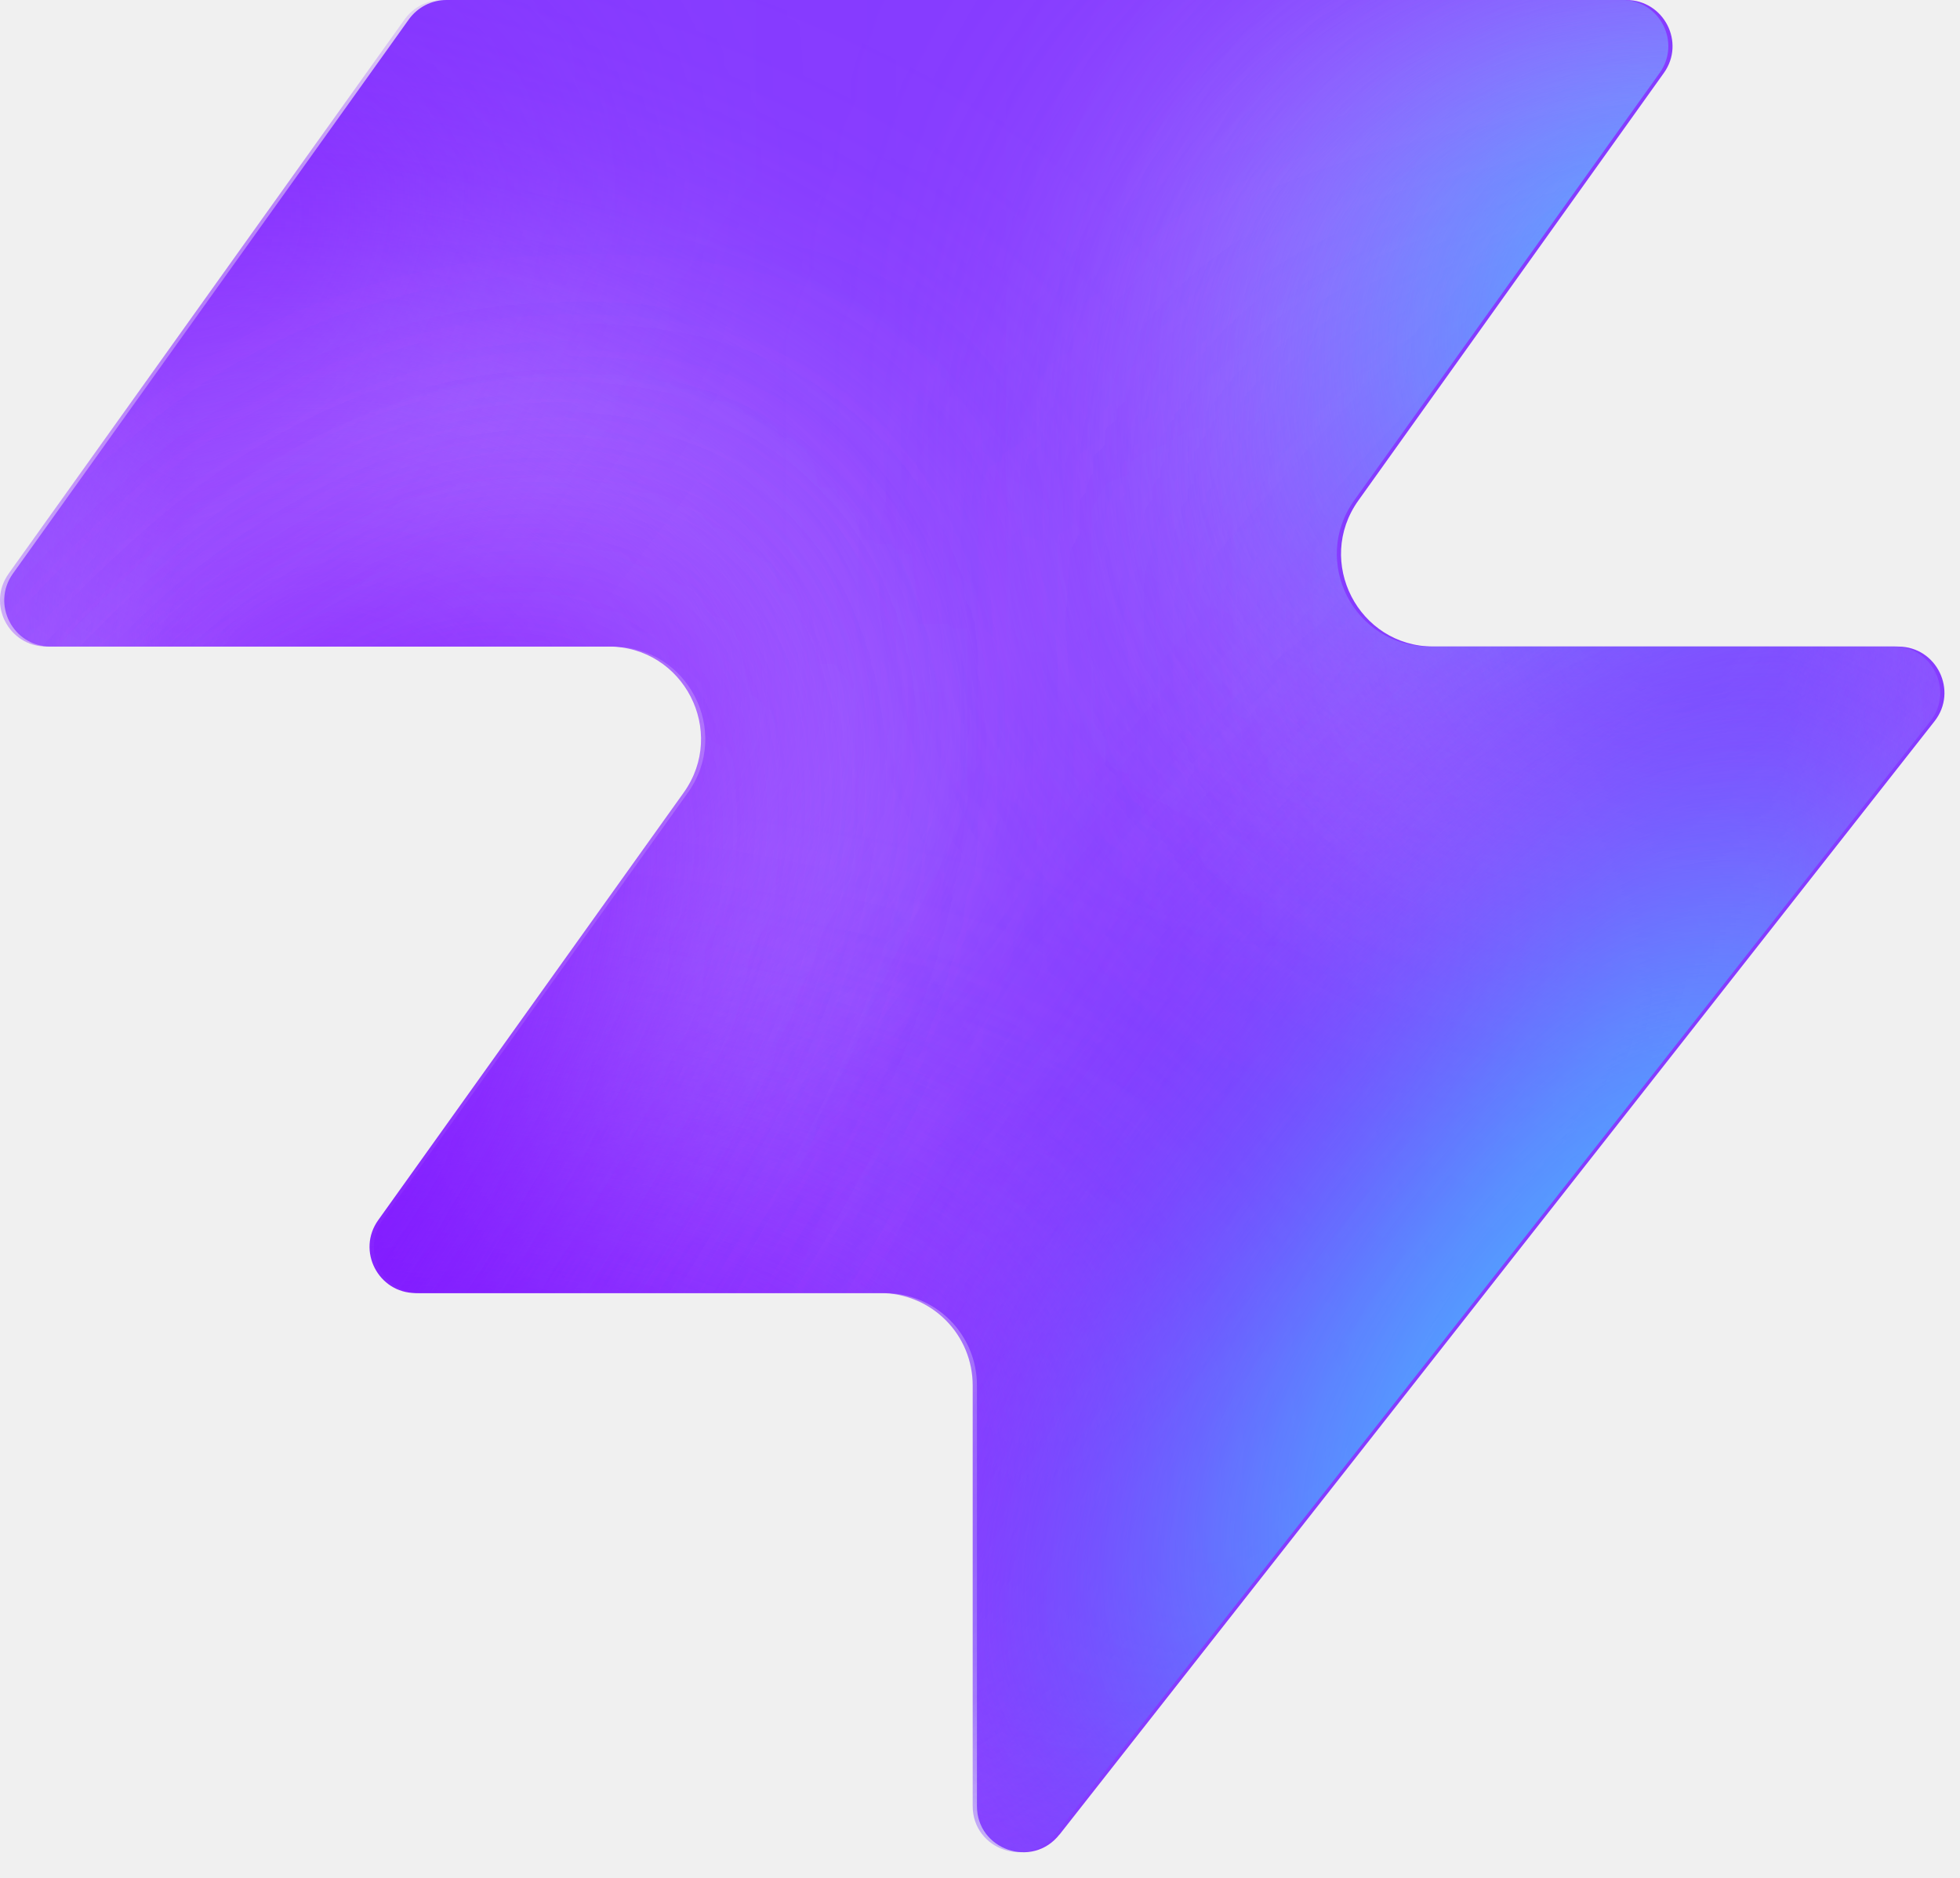
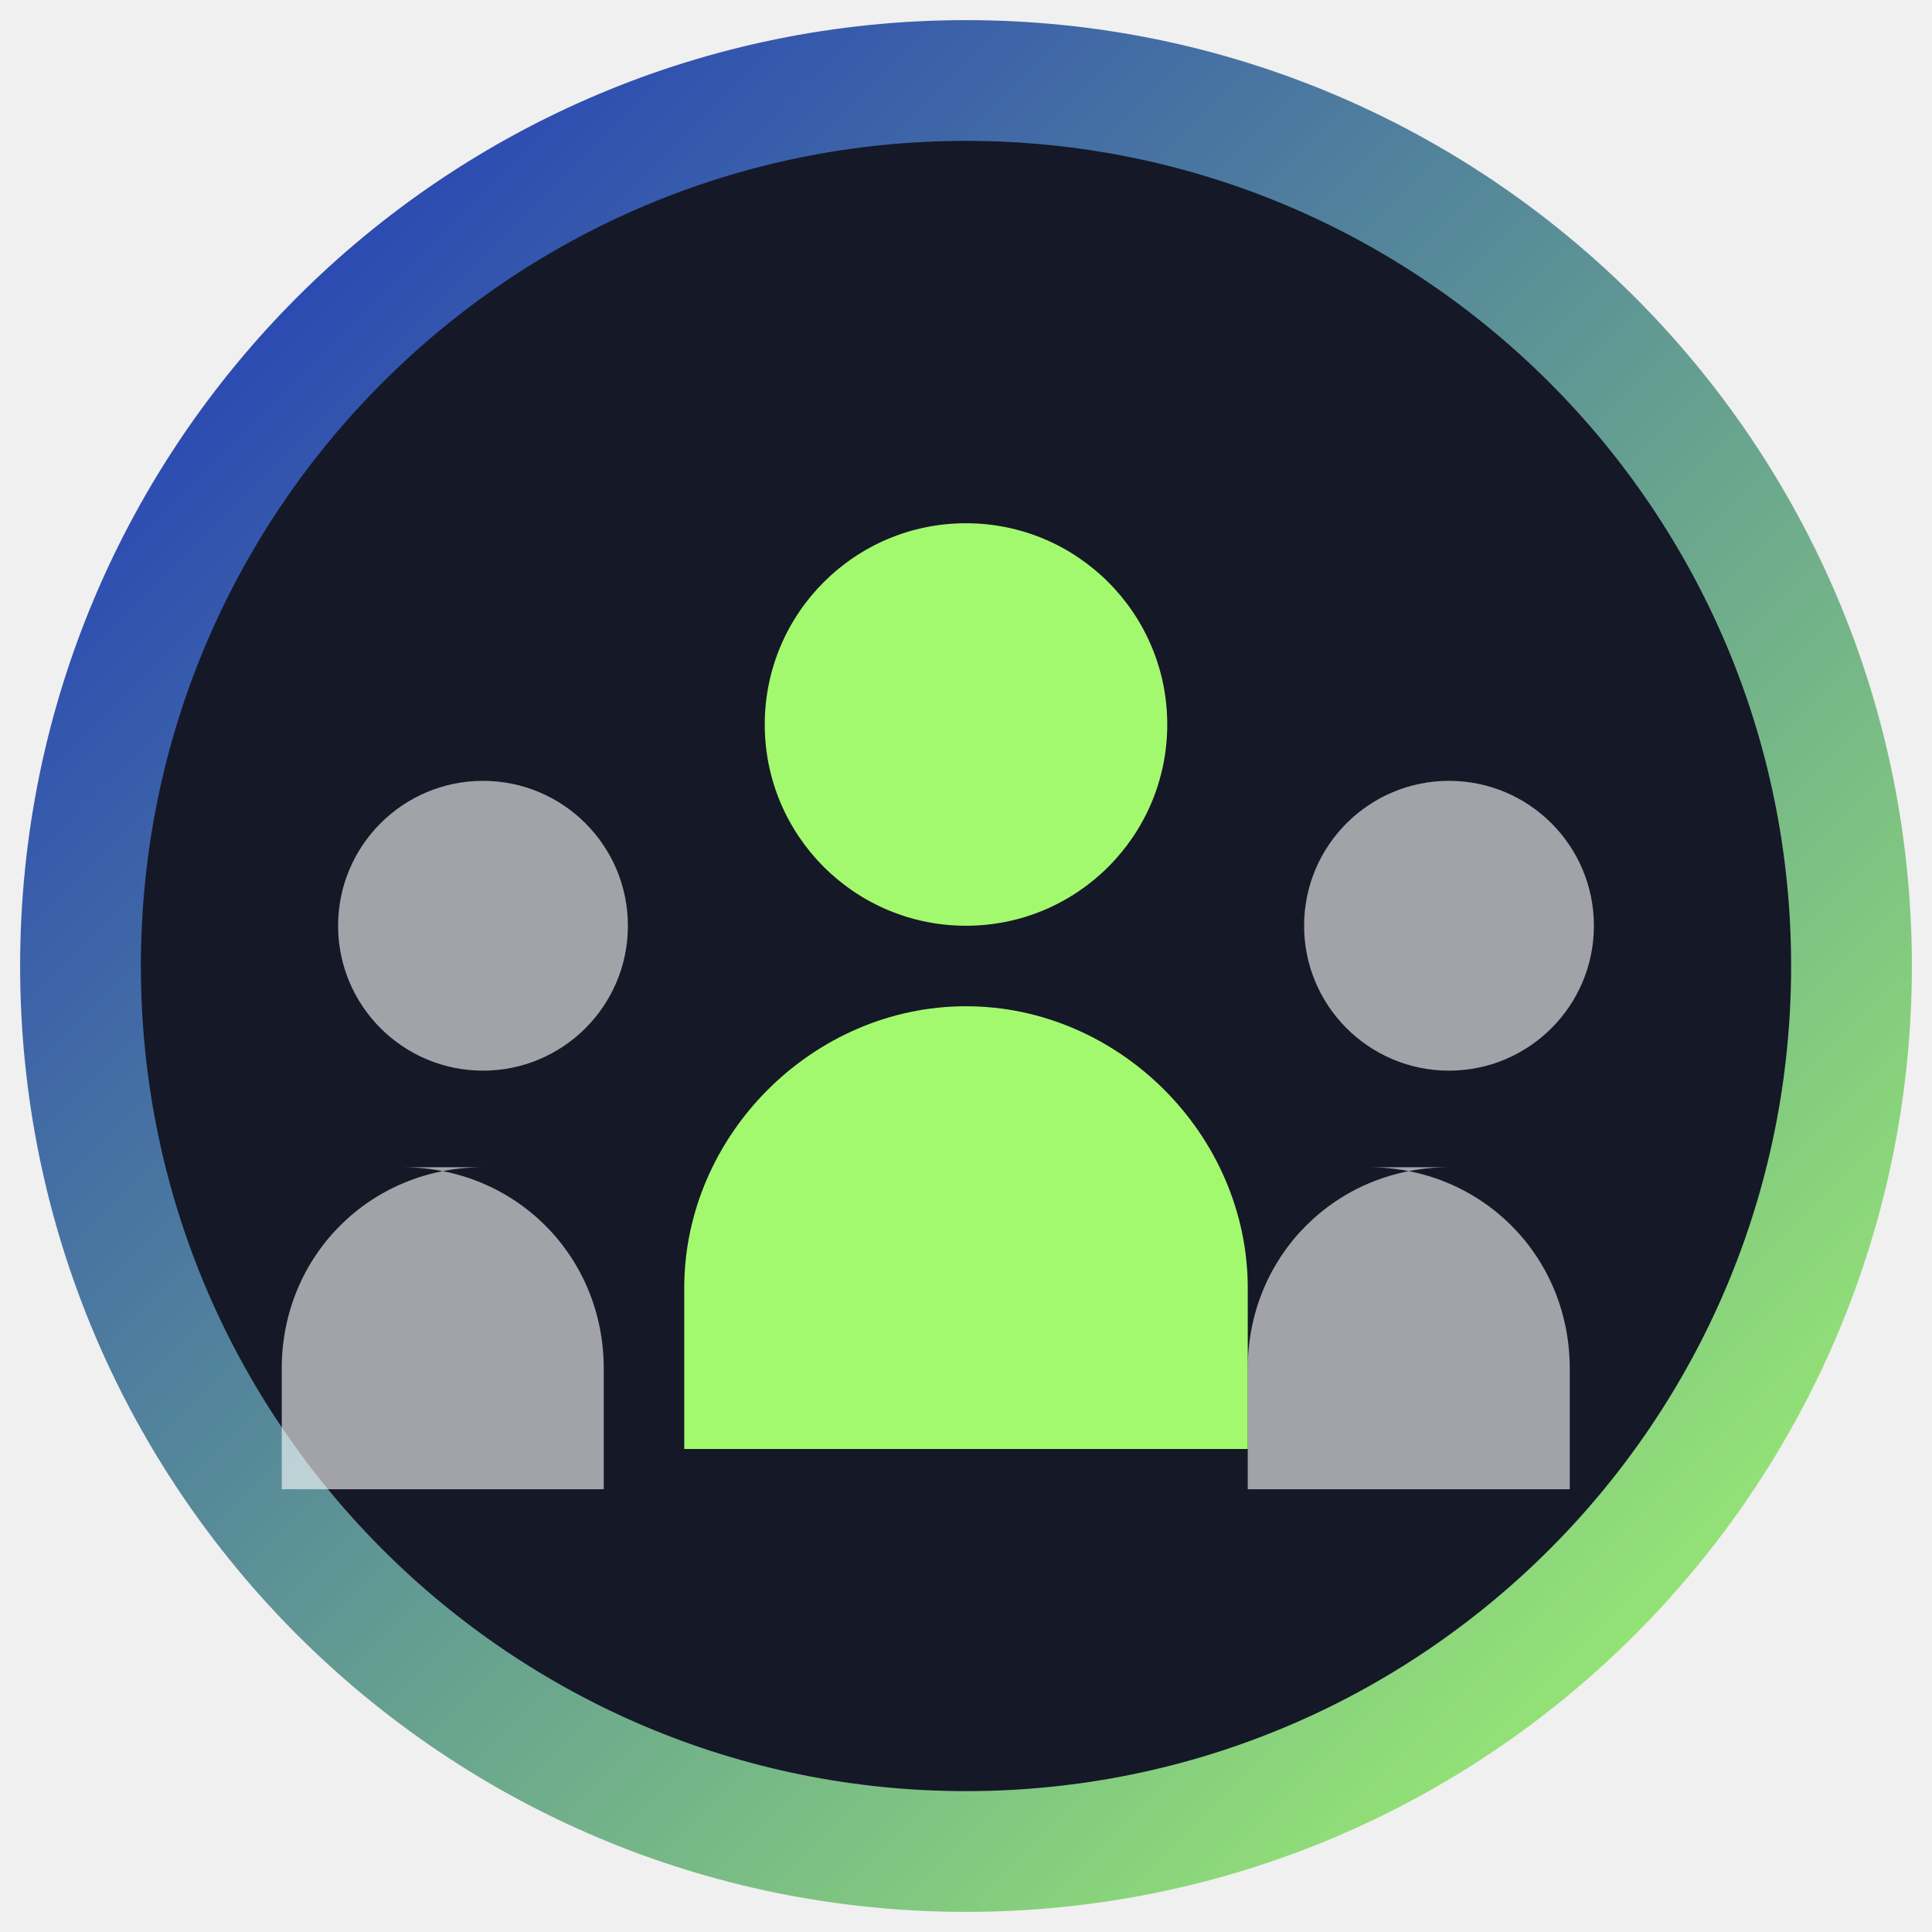
- <svg xmlns="http://www.w3.org/2000/svg" width="48" height="46" fill="none" viewBox="0 0 48 46">
-   <path fill="#863bff" d="M25.946 44.938c-.664.845-2.021.375-2.021-.698V33.937a2.26 2.26 0 0 0-2.262-2.262H10.287c-.92 0-1.456-1.04-.92-1.788l7.48-10.471c1.07-1.497 0-3.578-1.842-3.578H1.237c-.92 0-1.456-1.04-.92-1.788L10.013.474c.214-.297.556-.474.92-.474h28.894c.92 0 1.456 1.04.92 1.788l-7.48 10.471c-1.07 1.498 0 3.579 1.842 3.579h11.377c.943 0 1.473 1.088.89 1.83L25.947 44.94z" style="fill:#863bff;fill:color(display-p3 .525 .23 1);fill-opacity:1" />
-   <mask id="a" width="48" height="46" x="0" y="0" maskUnits="userSpaceOnUse" style="mask-type:alpha">
-     <path fill="#000" d="M25.842 44.938c-.664.844-2.021.375-2.021-.698V33.937a2.26 2.26 0 0 0-2.262-2.262H10.183c-.92 0-1.456-1.04-.92-1.788l7.48-10.471c1.07-1.498 0-3.579-1.842-3.579H1.133c-.92 0-1.456-1.04-.92-1.787L9.91.473c.214-.297.556-.474.92-.474h28.894c.92 0 1.456 1.04.92 1.788l-7.48 10.471c-1.07 1.498 0 3.578 1.842 3.578h11.377c.943 0 1.473 1.088.89 1.832L25.843 44.94z" style="fill:#000;fill-opacity:1" />
-   </mask>
-   <g mask="url(#a)">
-     <g filter="url(#b)">
-       <ellipse cx="5.508" cy="14.704" fill="#ede6ff" rx="5.508" ry="14.704" style="fill:#ede6ff;fill:color(display-p3 .927 .903 1);fill-opacity:1" transform="matrix(.00324 1 1 -.00324 -4.47 31.516)" />
-     </g>
-     <g filter="url(#c)">
-       <ellipse cx="10.399" cy="29.851" fill="#ede6ff" rx="10.399" ry="29.851" style="fill:#ede6ff;fill:color(display-p3 .927 .903 1);fill-opacity:1" transform="matrix(.00324 1 1 -.00324 -39.328 7.883)" />
-     </g>
-     <g filter="url(#d)">
-       <ellipse cx="5.508" cy="30.487" fill="#7e14ff" rx="5.508" ry="30.487" style="fill:#7e14ff;fill:color(display-p3 .492 .077 1);fill-opacity:1" transform="rotate(89.814 -25.913 -14.639)scale(1 -1)" />
-     </g>
-     <g filter="url(#e)">
-       <ellipse cx="5.508" cy="30.599" fill="#7e14ff" rx="5.508" ry="30.599" style="fill:#7e14ff;fill:color(display-p3 .492 .077 1);fill-opacity:1" transform="rotate(89.814 -32.644 -3.334)scale(1 -1)" />
-     </g>
-     <g filter="url(#f)">
-       <ellipse cx="5.508" cy="30.599" fill="#7e14ff" rx="5.508" ry="30.599" style="fill:#7e14ff;fill:color(display-p3 .492 .077 1);fill-opacity:1" transform="matrix(.00324 1 1 -.00324 -34.34 30.47)" />
-     </g>
-     <g filter="url(#g)">
-       <ellipse cx="14.072" cy="22.078" fill="#ede6ff" rx="14.072" ry="22.078" style="fill:#ede6ff;fill:color(display-p3 .927 .903 1);fill-opacity:1" transform="rotate(93.35 24.506 48.493)scale(-1 1)" />
-     </g>
-     <g filter="url(#h)">
-       <ellipse cx="3.47" cy="21.501" fill="#7e14ff" rx="3.47" ry="21.501" style="fill:#7e14ff;fill:color(display-p3 .492 .077 1);fill-opacity:1" transform="rotate(89.009 28.708 47.59)scale(-1 1)" />
-     </g>
-     <g filter="url(#i)">
-       <ellipse cx="3.47" cy="21.501" fill="#7e14ff" rx="3.47" ry="21.501" style="fill:#7e14ff;fill:color(display-p3 .492 .077 1);fill-opacity:1" transform="rotate(89.009 28.708 47.59)scale(-1 1)" />
-     </g>
-     <g filter="url(#j)">
-       <ellipse cx=".387" cy="8.972" fill="#7e14ff" rx="4.407" ry="29.108" style="fill:#7e14ff;fill:color(display-p3 .492 .077 1);fill-opacity:1" transform="rotate(39.51 .387 8.972)" />
-     </g>
-     <g filter="url(#k)">
-       <ellipse cx="47.523" cy="-6.092" fill="#7e14ff" rx="4.407" ry="29.108" style="fill:#7e14ff;fill:color(display-p3 .492 .077 1);fill-opacity:1" transform="rotate(37.892 47.523 -6.092)" />
-     </g>
-     <g filter="url(#l)">
-       <ellipse cx="41.412" cy="6.333" fill="#47bfff" rx="5.971" ry="9.665" style="fill:#47bfff;fill:color(display-p3 .28 .748 1);fill-opacity:1" transform="rotate(37.892 41.412 6.333)" />
-     </g>
-     <g filter="url(#m)">
-       <ellipse cx="-1.879" cy="38.332" fill="#7e14ff" rx="4.407" ry="29.108" style="fill:#7e14ff;fill:color(display-p3 .492 .077 1);fill-opacity:1" transform="rotate(37.892 -1.88 38.332)" />
-     </g>
-     <g filter="url(#n)">
-       <ellipse cx="-1.879" cy="38.332" fill="#7e14ff" rx="4.407" ry="29.108" style="fill:#7e14ff;fill:color(display-p3 .492 .077 1);fill-opacity:1" transform="rotate(37.892 -1.88 38.332)" />
-     </g>
-     <g filter="url(#o)">
-       <ellipse cx="35.651" cy="29.907" fill="#7e14ff" rx="4.407" ry="29.108" style="fill:#7e14ff;fill:color(display-p3 .492 .077 1);fill-opacity:1" transform="rotate(37.892 35.651 29.907)" />
-     </g>
-     <g filter="url(#p)">
-       <ellipse cx="38.418" cy="32.4" fill="#47bfff" rx="5.971" ry="15.297" style="fill:#47bfff;fill:color(display-p3 .28 .748 1);fill-opacity:1" transform="rotate(37.892 38.418 32.4)" />
-     </g>
-   </g>
+ <svg xmlns="http://www.w3.org/2000/svg" viewBox="0 0 24 24" width="100%" height="100%">
  <defs>
-     <filter id="b" width="60.045" height="41.654" x="-19.77" y="16.149" color-interpolation-filters="sRGB" filterUnits="userSpaceOnUse">
-       <feFlood flood-opacity="0" result="BackgroundImageFix" />
-       <feBlend in="SourceGraphic" in2="BackgroundImageFix" result="shape" />
-       <feGaussianBlur result="effect1_foregroundBlur_2002_17158" stdDeviation="7.659" />
-     </filter>
-     <filter id="c" width="90.34" height="51.437" x="-54.613" y="-7.533" color-interpolation-filters="sRGB" filterUnits="userSpaceOnUse">
-       <feFlood flood-opacity="0" result="BackgroundImageFix" />
-       <feBlend in="SourceGraphic" in2="BackgroundImageFix" result="shape" />
-       <feGaussianBlur result="effect1_foregroundBlur_2002_17158" stdDeviation="7.659" />
-     </filter>
-     <filter id="d" width="79.355" height="29.4" x="-49.64" y="2.03" color-interpolation-filters="sRGB" filterUnits="userSpaceOnUse">
-       <feFlood flood-opacity="0" result="BackgroundImageFix" />
-       <feBlend in="SourceGraphic" in2="BackgroundImageFix" result="shape" />
-       <feGaussianBlur result="effect1_foregroundBlur_2002_17158" stdDeviation="4.596" />
-     </filter>
-     <filter id="e" width="79.579" height="29.4" x="-45.045" y="20.029" color-interpolation-filters="sRGB" filterUnits="userSpaceOnUse">
-       <feFlood flood-opacity="0" result="BackgroundImageFix" />
-       <feBlend in="SourceGraphic" in2="BackgroundImageFix" result="shape" />
-       <feGaussianBlur result="effect1_foregroundBlur_2002_17158" stdDeviation="4.596" />
-     </filter>
-     <filter id="f" width="79.579" height="29.4" x="-43.513" y="21.178" color-interpolation-filters="sRGB" filterUnits="userSpaceOnUse">
-       <feFlood flood-opacity="0" result="BackgroundImageFix" />
-       <feBlend in="SourceGraphic" in2="BackgroundImageFix" result="shape" />
-       <feGaussianBlur result="effect1_foregroundBlur_2002_17158" stdDeviation="4.596" />
-     </filter>
-     <filter id="g" width="74.749" height="58.852" x="15.756" y="-17.901" color-interpolation-filters="sRGB" filterUnits="userSpaceOnUse">
-       <feFlood flood-opacity="0" result="BackgroundImageFix" />
-       <feBlend in="SourceGraphic" in2="BackgroundImageFix" result="shape" />
-       <feGaussianBlur result="effect1_foregroundBlur_2002_17158" stdDeviation="7.659" />
-     </filter>
-     <filter id="h" width="61.377" height="25.362" x="23.548" y="2.284" color-interpolation-filters="sRGB" filterUnits="userSpaceOnUse">
-       <feFlood flood-opacity="0" result="BackgroundImageFix" />
-       <feBlend in="SourceGraphic" in2="BackgroundImageFix" result="shape" />
-       <feGaussianBlur result="effect1_foregroundBlur_2002_17158" stdDeviation="4.596" />
-     </filter>
-     <filter id="i" width="61.377" height="25.362" x="23.548" y="2.284" color-interpolation-filters="sRGB" filterUnits="userSpaceOnUse">
-       <feFlood flood-opacity="0" result="BackgroundImageFix" />
-       <feBlend in="SourceGraphic" in2="BackgroundImageFix" result="shape" />
-       <feGaussianBlur result="effect1_foregroundBlur_2002_17158" stdDeviation="4.596" />
-     </filter>
-     <filter id="j" width="56.045" height="63.649" x="-27.636" y="-22.853" color-interpolation-filters="sRGB" filterUnits="userSpaceOnUse">
-       <feFlood flood-opacity="0" result="BackgroundImageFix" />
-       <feBlend in="SourceGraphic" in2="BackgroundImageFix" result="shape" />
-       <feGaussianBlur result="effect1_foregroundBlur_2002_17158" stdDeviation="4.596" />
-     </filter>
-     <filter id="k" width="54.814" height="64.646" x="20.116" y="-38.415" color-interpolation-filters="sRGB" filterUnits="userSpaceOnUse">
-       <feFlood flood-opacity="0" result="BackgroundImageFix" />
-       <feBlend in="SourceGraphic" in2="BackgroundImageFix" result="shape" />
-       <feGaussianBlur result="effect1_foregroundBlur_2002_17158" stdDeviation="4.596" />
-     </filter>
-     <filter id="l" width="33.541" height="35.313" x="24.641" y="-11.323" color-interpolation-filters="sRGB" filterUnits="userSpaceOnUse">
-       <feFlood flood-opacity="0" result="BackgroundImageFix" />
-       <feBlend in="SourceGraphic" in2="BackgroundImageFix" result="shape" />
-       <feGaussianBlur result="effect1_foregroundBlur_2002_17158" stdDeviation="4.596" />
-     </filter>
-     <filter id="m" width="54.814" height="64.646" x="-29.286" y="6.009" color-interpolation-filters="sRGB" filterUnits="userSpaceOnUse">
-       <feFlood flood-opacity="0" result="BackgroundImageFix" />
-       <feBlend in="SourceGraphic" in2="BackgroundImageFix" result="shape" />
-       <feGaussianBlur result="effect1_foregroundBlur_2002_17158" stdDeviation="4.596" />
-     </filter>
-     <filter id="n" width="54.814" height="64.646" x="-29.286" y="6.009" color-interpolation-filters="sRGB" filterUnits="userSpaceOnUse">
-       <feFlood flood-opacity="0" result="BackgroundImageFix" />
-       <feBlend in="SourceGraphic" in2="BackgroundImageFix" result="shape" />
-       <feGaussianBlur result="effect1_foregroundBlur_2002_17158" stdDeviation="4.596" />
-     </filter>
-     <filter id="o" width="54.814" height="64.646" x="8.244" y="-2.416" color-interpolation-filters="sRGB" filterUnits="userSpaceOnUse">
-       <feFlood flood-opacity="0" result="BackgroundImageFix" />
-       <feBlend in="SourceGraphic" in2="BackgroundImageFix" result="shape" />
-       <feGaussianBlur result="effect1_foregroundBlur_2002_17158" stdDeviation="4.596" />
-     </filter>
-     <filter id="p" width="39.409" height="43.623" x="18.713" y="10.588" color-interpolation-filters="sRGB" filterUnits="userSpaceOnUse">
-       <feFlood flood-opacity="0" result="BackgroundImageFix" />
-       <feBlend in="SourceGraphic" in2="BackgroundImageFix" result="shape" />
-       <feGaussianBlur result="effect1_foregroundBlur_2002_17158" stdDeviation="4.596" />
-     </filter>
+     <linearGradient id="glowGrad" x1="0%" y1="0%" x2="100%" y2="100%">
+       <stop offset="0%" stop-color="#1c34bb" />
+       <stop offset="100%" stop-color="#a3f96d" />
+     </linearGradient>
  </defs>
+   <circle cx="12" cy="12" r="11" fill="#151827" stroke="url(#glowGrad)" stroke-width="1.5" />
+   <path d="M6 14.5c-1.4 0-2.5 1.1-2.5 2.5v1.5h4v-1.5c0-1.4-1.1-2.5-2.5-2.5z" fill="#ffffff" opacity="0.6" />
+   <circle cx="6" cy="11.5" r="1.8" fill="#ffffff" opacity="0.6" />
+   <path d="M18 14.5c-1.4 0-2.5 1.1-2.5 2.5v1.5h4v-1.5c0-1.4-1.1-2.5-2.5-2.5z" fill="#ffffff" opacity="0.6" />
+   <circle cx="18" cy="11.5" r="1.8" fill="#ffffff" opacity="0.6" />
+   <path d="M12 12.5c-1.9 0-3.5 1.6-3.5 3.5v2h7v-2c0-1.9-1.6-3.5-3.5-3.5z" fill="#a3f96d" />
+   <circle cx="12" cy="9" r="2.5" fill="#a3f96d" />
</svg>
